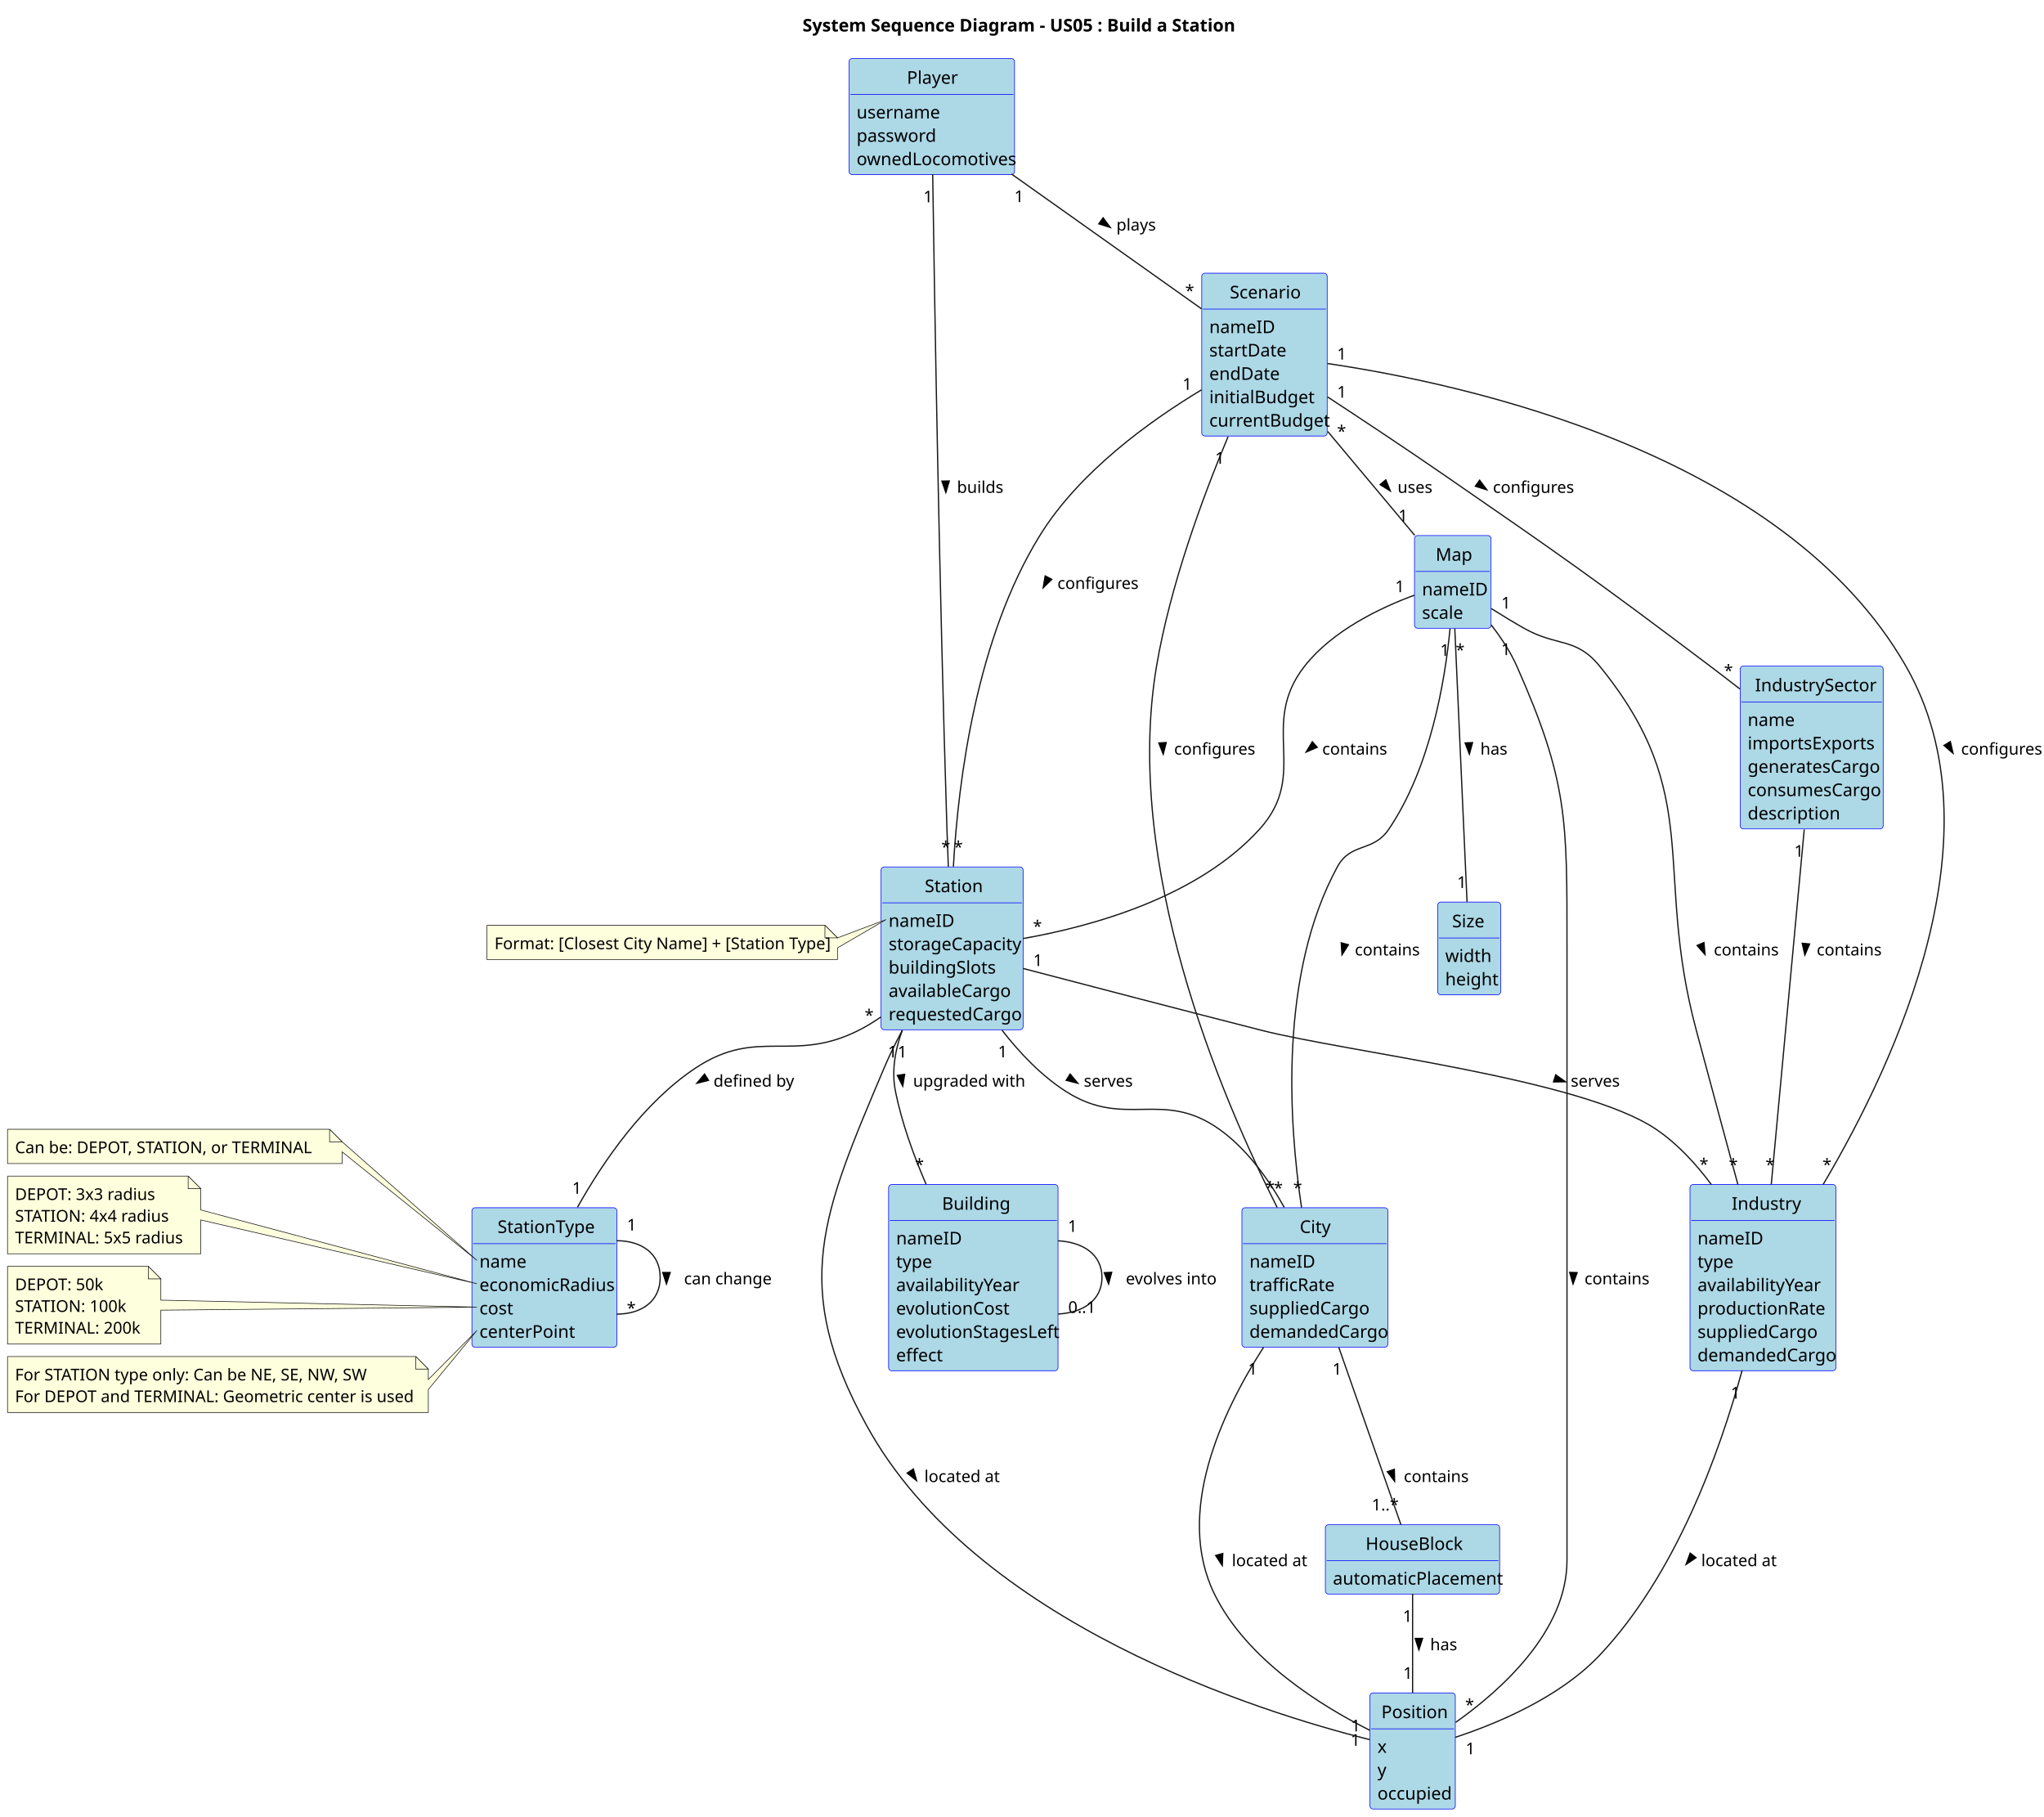
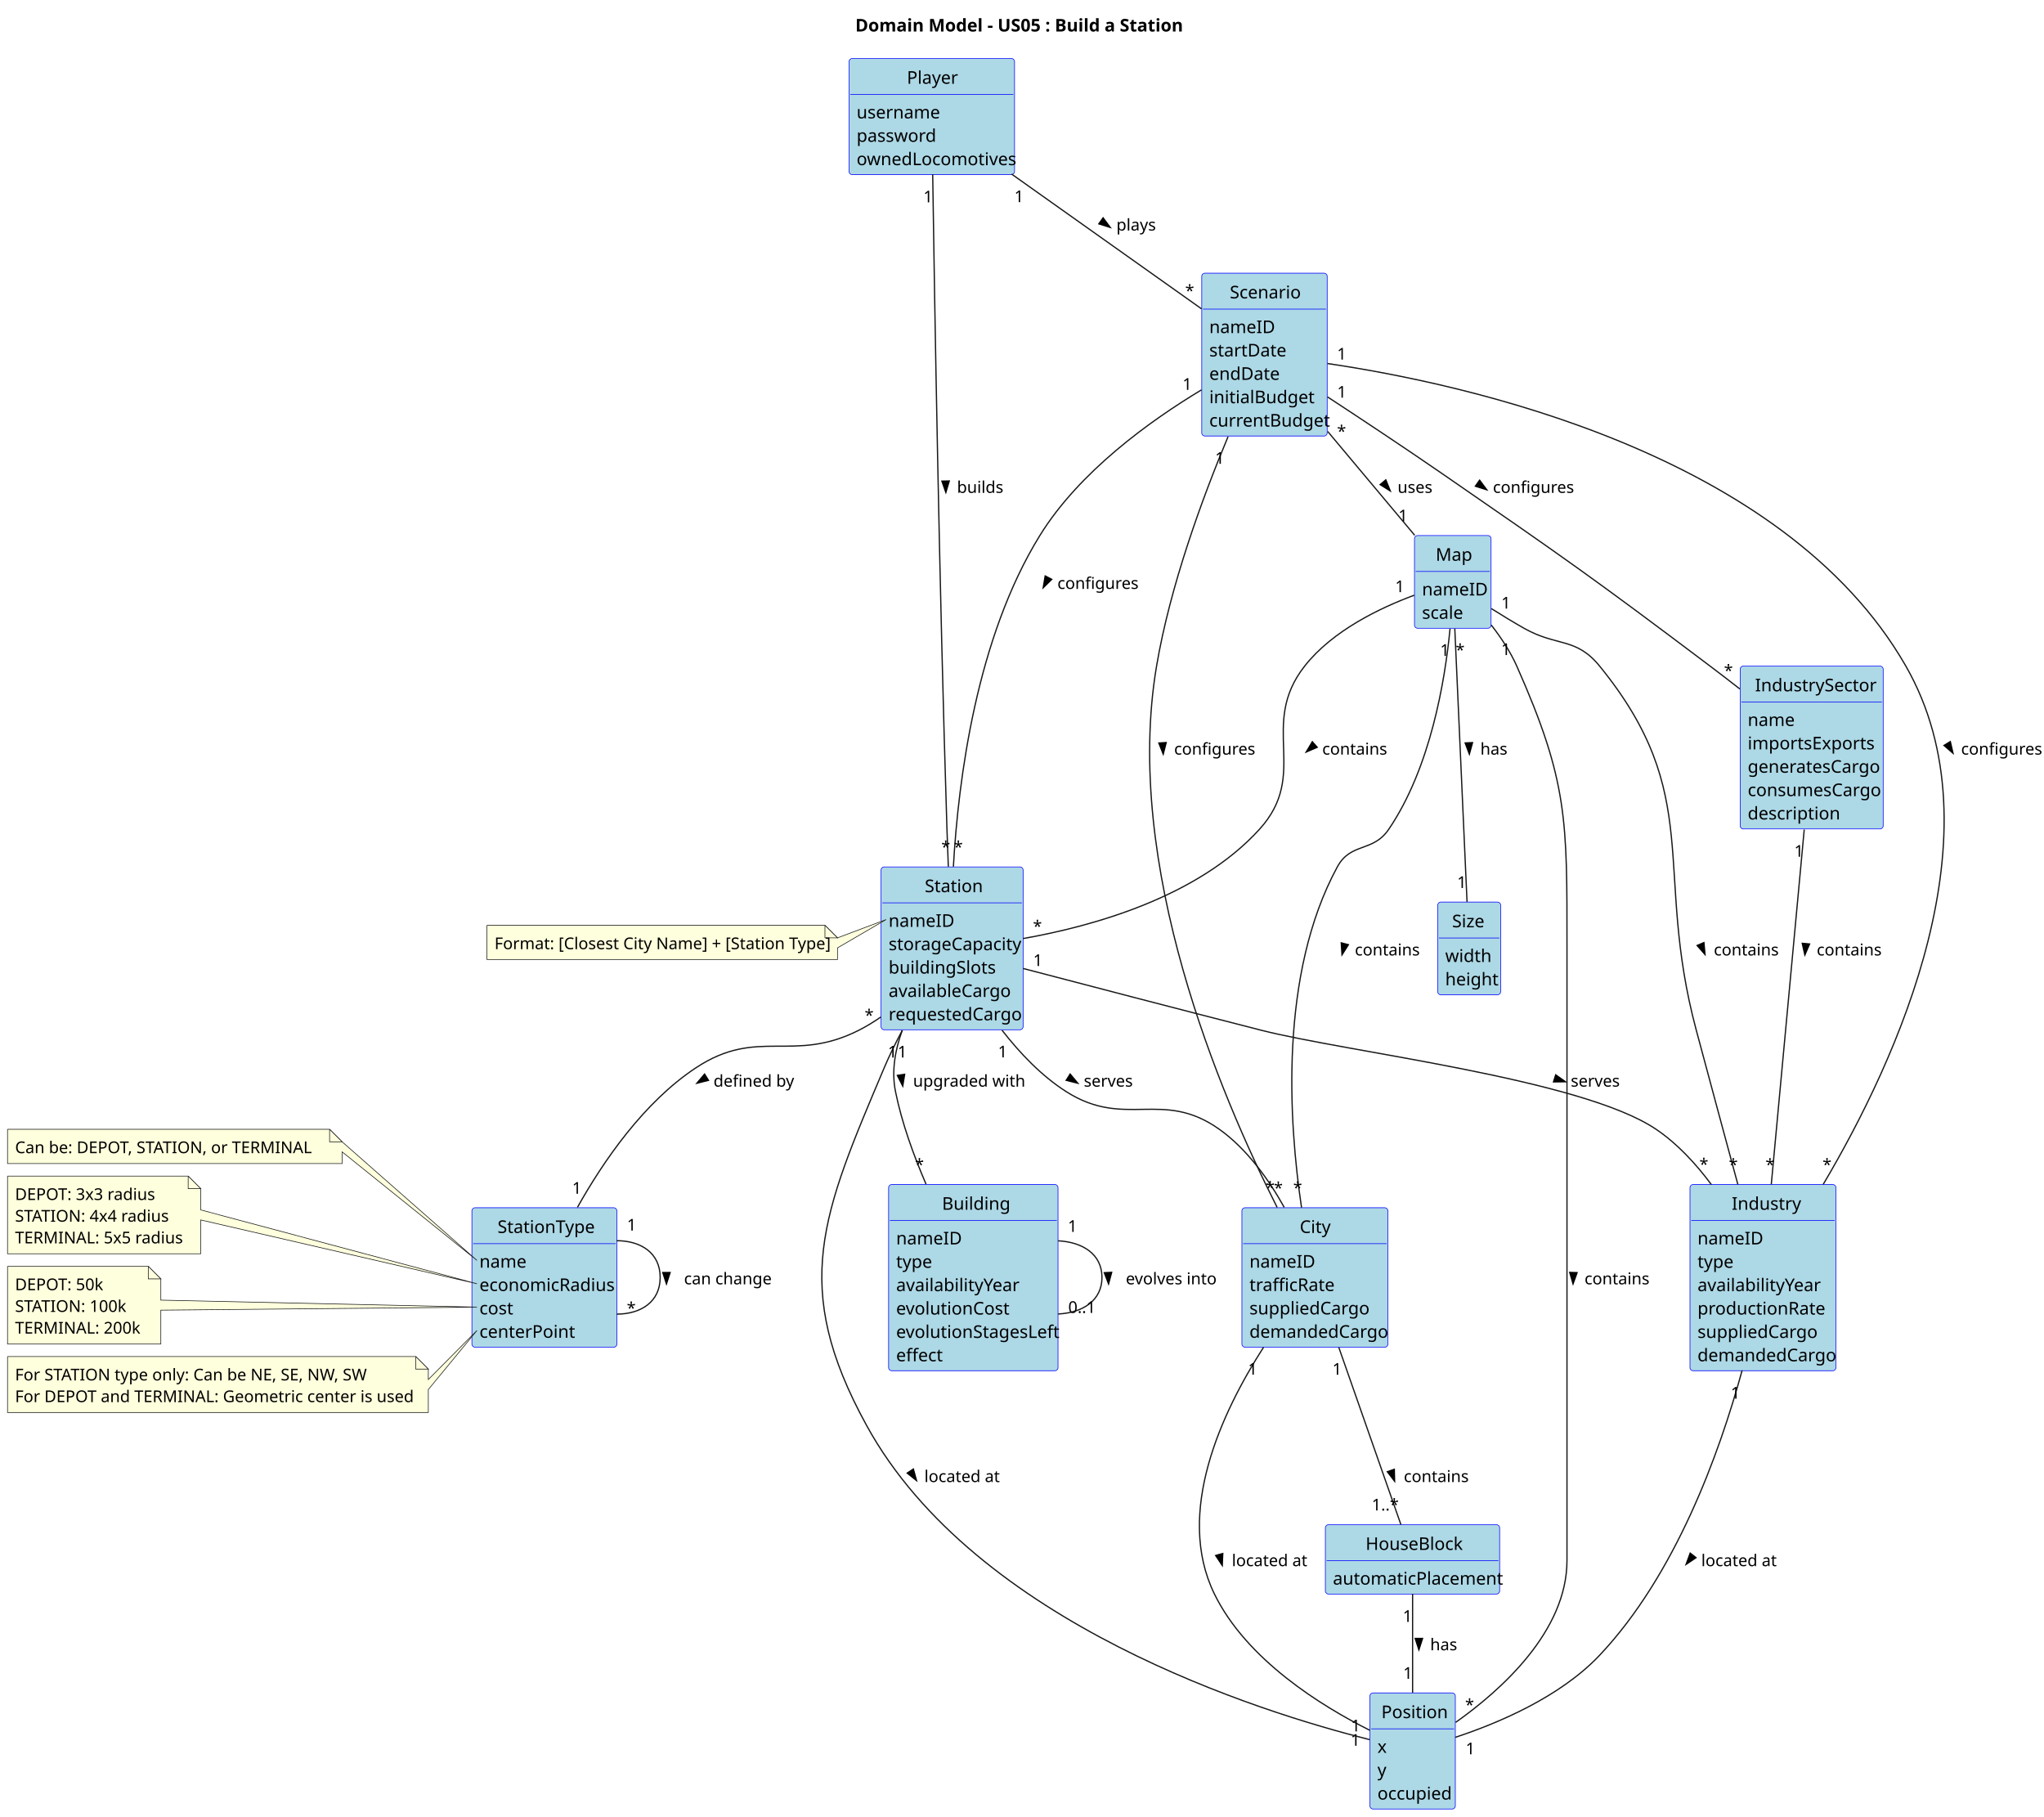
<svg xmlns="http://www.w3.org/2000/svg" contentStyleType="text/css" height="1013.6px" preserveAspectRatio="none" style="width:1140px;height:1013px;background:#FFFFFF;" version="1.1" viewBox="0 0 1140 1013" width="1141px" zoomAndPan="magnify">
  <defs />
  <g>
-     <text fill="#000000" font-family="sans-serif" font-size="9.8" font-weight="bold" lengthAdjust="spacing" textLength="236.353" x="447.591" y="17.575">System Sequence Diagram - US05 : Build a Station</text>
+     <text fill="#000000" font-family="sans-serif" font-size="9.8" font-weight="bold" lengthAdjust="spacing" textLength="177.501" x="477.017" y="17.575">Domain Model - US05 : Build a Station</text>
    <g id="elem_Player">
      <rect codeLine="12" fill="#ADD8E6" height="64.739" id="Player" rx="1.75" ry="1.75" style="stroke:#0000FF;stroke-width:0.35;" width="92.293" x="473.55" y="32.635" />
      <text fill="#000000" font-family="sans-serif" font-size="9.8" lengthAdjust="spacing" textLength="27.778" x="505.808" y="46.71">Player</text>
      <line style="stroke:#0000FF;stroke-width:0.35;" x1="474.25" x2="565.143" y1="52.669" y2="52.669" />
      <text fill="#000000" font-family="sans-serif" font-size="9.8" lengthAdjust="spacing" textLength="43.578" x="477.75" y="66.045">username</text>
      <text fill="#000000" font-family="sans-serif" font-size="9.8" lengthAdjust="spacing" textLength="41.942" x="477.75" y="79.079">password</text>
      <text fill="#000000" font-family="sans-serif" font-size="9.8" lengthAdjust="spacing" textLength="83.893" x="477.75" y="92.114">ownedLocomotives</text>
    </g>
    <g id="elem_Map">
      <rect codeLine="18" fill="#ADD8E6" height="51.704" id="Map" rx="1.75" ry="1.75" style="stroke:#0000FF;stroke-width:0.35;" width="42.714" x="788.9" y="298.635" />
      <text fill="#000000" font-family="sans-serif" font-size="9.8" lengthAdjust="spacing" textLength="19.064" x="800.725" y="312.71">Map</text>
      <line style="stroke:#0000FF;stroke-width:0.35;" x1="789.6" x2="830.914" y1="318.67" y2="318.67" />
      <text fill="#000000" font-family="sans-serif" font-size="9.8" lengthAdjust="spacing" textLength="34.314" x="793.1" y="332.045">nameID</text>
      <text fill="#000000" font-family="sans-serif" font-size="9.8" lengthAdjust="spacing" textLength="22.878" x="793.1" y="345.079">scale</text>
    </g>
    <g id="elem_City">
      <rect codeLine="23" fill="#ADD8E6" height="77.774" id="City" rx="1.75" ry="1.75" style="stroke:#0000FF;stroke-width:0.35;" width="81.407" x="692.65" y="673.485" />
      <text fill="#000000" font-family="sans-serif" font-size="9.8" lengthAdjust="spacing" textLength="16.877" x="724.915" y="687.56">City</text>
      <line style="stroke:#0000FF;stroke-width:0.35;" x1="693.35" x2="773.357" y1="693.519" y2="693.519" />
      <text fill="#000000" font-family="sans-serif" font-size="9.8" lengthAdjust="spacing" textLength="34.314" x="696.85" y="706.895">nameID</text>
      <text fill="#000000" font-family="sans-serif" font-size="9.8" lengthAdjust="spacing" textLength="44.66" x="696.85" y="719.929">trafficRate</text>
      <text fill="#000000" font-family="sans-serif" font-size="9.8" lengthAdjust="spacing" textLength="63.198" x="696.85" y="732.964">suppliedCargo</text>
      <text fill="#000000" font-family="sans-serif" font-size="9.8" lengthAdjust="spacing" textLength="73.007" x="696.85" y="745.999">demandedCargo</text>
    </g>
    <g id="elem_Industry">
      <rect codeLine="30" fill="#ADD8E6" height="103.843" id="Industry" rx="1.75" ry="1.75" style="stroke:#0000FF;stroke-width:0.35;" width="81.407" x="942.55" y="660.535" />
      <text fill="#000000" font-family="sans-serif" font-size="9.8" lengthAdjust="spacing" textLength="34.86" x="965.824" y="674.61">Industry</text>
      <line style="stroke:#0000FF;stroke-width:0.35;" x1="943.25" x2="1023.257" y1="680.569" y2="680.569" />
      <text fill="#000000" font-family="sans-serif" font-size="9.8" lengthAdjust="spacing" textLength="34.314" x="946.75" y="693.945">nameID</text>
      <text fill="#000000" font-family="sans-serif" font-size="9.8" lengthAdjust="spacing" textLength="18.523" x="946.75" y="706.98">type</text>
      <text fill="#000000" font-family="sans-serif" font-size="9.8" lengthAdjust="spacing" textLength="65.911" x="946.75" y="720.014">availabilityYear</text>
      <text fill="#000000" font-family="sans-serif" font-size="9.8" lengthAdjust="spacing" textLength="66.466" x="946.75" y="733.049">productionRate</text>
      <text fill="#000000" font-family="sans-serif" font-size="9.8" lengthAdjust="spacing" textLength="63.198" x="946.75" y="746.084">suppliedCargo</text>
      <text fill="#000000" font-family="sans-serif" font-size="9.8" lengthAdjust="spacing" textLength="73.007" x="946.75" y="759.119">demandedCargo</text>
    </g>
    <g id="elem_IndustrySector">
      <rect codeLine="39" fill="#ADD8E6" height="90.809" id="IndustrySector" rx="1.75" ry="1.75" style="stroke:#0000FF;stroke-width:0.35;" width="79.756" x="970.55" y="371.435" />
      <text fill="#000000" font-family="sans-serif" font-size="9.8" lengthAdjust="spacing" textLength="63.183" x="978.837" y="385.51">IndustrySector</text>
      <line style="stroke:#0000FF;stroke-width:0.35;" x1="971.25" x2="1049.606" y1="391.469" y2="391.469" />
      <text fill="#000000" font-family="sans-serif" font-size="9.8" lengthAdjust="spacing" textLength="24.514" x="974.75" y="404.845">name</text>
      <text fill="#000000" font-family="sans-serif" font-size="9.8" lengthAdjust="spacing" textLength="65.351" x="974.75" y="417.88">importsExports</text>
      <text fill="#000000" font-family="sans-serif" font-size="9.8" lengthAdjust="spacing" textLength="70.28" x="974.75" y="430.914">generatesCargo</text>
      <text fill="#000000" font-family="sans-serif" font-size="9.8" lengthAdjust="spacing" textLength="71.356" x="974.75" y="443.949">consumesCargo</text>
      <text fill="#000000" font-family="sans-serif" font-size="9.8" lengthAdjust="spacing" textLength="47.392" x="974.75" y="456.984">description</text>
    </g>
    <g id="elem_Position">
      <rect codeLine="47" fill="#ADD8E6" height="64.739" id="Position" rx="1.75" ry="1.75" style="stroke:#0000FF;stroke-width:0.35;" width="47.629" x="764.05" y="944.035" />
      <text fill="#000000" font-family="sans-serif" font-size="9.8" lengthAdjust="spacing" textLength="34.865" x="770.432" y="958.11">Position</text>
      <line style="stroke:#0000FF;stroke-width:0.35;" x1="764.75" x2="810.979" y1="964.069" y2="964.069" />
      <text fill="#000000" font-family="sans-serif" font-size="9.8" lengthAdjust="spacing" textLength="4.9" x="768.25" y="977.445">x</text>
      <text fill="#000000" font-family="sans-serif" font-size="9.8" lengthAdjust="spacing" textLength="4.9" x="768.25" y="990.48">y</text>
      <text fill="#000000" font-family="sans-serif" font-size="9.8" lengthAdjust="spacing" textLength="39.229" x="768.25" y="1003.514">occupied</text>
    </g>
    <g id="elem_Size">
      <rect codeLine="53" fill="#ADD8E6" height="51.704" id="Size" rx="1.75" ry="1.75" style="stroke:#0000FF;stroke-width:0.35;" width="35.101" x="801.85" y="503.035" />
      <text fill="#000000" font-family="sans-serif" font-size="9.8" lengthAdjust="spacing" textLength="19.064" x="809.869" y="517.11">Size</text>
      <line style="stroke:#0000FF;stroke-width:0.35;" x1="802.55" x2="836.251" y1="523.069" y2="523.069" />
      <text fill="#000000" font-family="sans-serif" font-size="9.8" lengthAdjust="spacing" textLength="22.878" x="806.05" y="536.445">width</text>
      <text fill="#000000" font-family="sans-serif" font-size="9.8" lengthAdjust="spacing" textLength="26.701" x="806.05" y="549.48">height</text>
    </g>
    <g id="elem_Station">
      <rect codeLine="58" fill="#ADD8E6" height="90.809" id="Station" rx="1.75" ry="1.75" style="stroke:#0000FF;stroke-width:0.35;" width="79.216" x="491.4" y="483.435" />
      <text fill="#000000" font-family="sans-serif" font-size="9.8" lengthAdjust="spacing" textLength="30.51" x="515.753" y="497.51">Station</text>
      <line style="stroke:#0000FF;stroke-width:0.35;" x1="492.1" x2="569.915" y1="503.469" y2="503.469" />
      <text fill="#000000" font-family="sans-serif" font-size="9.8" lengthAdjust="spacing" textLength="34.314" x="495.6" y="516.845">nameID</text>
      <text fill="#000000" font-family="sans-serif" font-size="9.8" lengthAdjust="spacing" textLength="70.816" x="495.6" y="529.88">storageCapacity</text>
      <text fill="#000000" font-family="sans-serif" font-size="9.8" lengthAdjust="spacing" textLength="55.57" x="495.6" y="542.914">buildingSlots</text>
      <text fill="#000000" font-family="sans-serif" font-size="9.8" lengthAdjust="spacing" textLength="65.375" x="495.6" y="555.949">availableCargo</text>
      <text fill="#000000" font-family="sans-serif" font-size="9.8" lengthAdjust="spacing" textLength="70.28" x="495.6" y="568.984">requestedCargo</text>
    </g>
    <g id="elem_StationType">
      <rect codeLine="66" fill="#ADD8E6" height="77.774" id="StationType" rx="1.75" ry="1.75" style="stroke:#0000FF;stroke-width:0.35;" width="80.847" x="263.2" y="673.485" />
      <text fill="#000000" font-family="sans-serif" font-size="9.8" lengthAdjust="spacing" textLength="52.297" x="277.475" y="687.56">StationType</text>
      <line style="stroke:#0000FF;stroke-width:0.35;" x1="263.9" x2="343.347" y1="693.519" y2="693.519" />
      <text fill="#000000" font-family="sans-serif" font-size="9.8" lengthAdjust="spacing" textLength="24.514" x="267.4" y="706.895">name</text>
      <text fill="#000000" font-family="sans-serif" font-size="9.8" lengthAdjust="spacing" textLength="72.447" x="267.4" y="719.929">economicRadius</text>
      <text fill="#000000" font-family="sans-serif" font-size="9.8" lengthAdjust="spacing" textLength="17.973" x="267.4" y="732.964">cost</text>
      <text fill="#000000" font-family="sans-serif" font-size="9.8" lengthAdjust="spacing" textLength="49.574" x="267.4" y="745.999">centerPoint</text>
    </g>
    <g id="elem_Building">
      <rect codeLine="72" fill="#ADD8E6" height="103.843" id="Building" rx="1.75" ry="1.75" style="stroke:#0000FF;stroke-width:0.35;" width="94.485" x="495.6" y="660.535" />
      <text fill="#000000" font-family="sans-serif" font-size="9.8" lengthAdjust="spacing" textLength="34.869" x="525.408" y="674.61">Building</text>
      <line style="stroke:#0000FF;stroke-width:0.35;" x1="496.3" x2="589.385" y1="680.569" y2="680.569" />
      <text fill="#000000" font-family="sans-serif" font-size="9.8" lengthAdjust="spacing" textLength="34.314" x="499.8" y="693.945">nameID</text>
      <text fill="#000000" font-family="sans-serif" font-size="9.8" lengthAdjust="spacing" textLength="18.523" x="499.8" y="706.98">type</text>
      <text fill="#000000" font-family="sans-serif" font-size="9.8" lengthAdjust="spacing" textLength="65.911" x="499.8" y="720.014">availabilityYear</text>
      <text fill="#000000" font-family="sans-serif" font-size="9.8" lengthAdjust="spacing" textLength="59.379" x="499.8" y="733.049">evolutionCost</text>
      <text fill="#000000" font-family="sans-serif" font-size="9.8" lengthAdjust="spacing" textLength="86.085" x="499.8" y="746.084">evolutionStagesLeft</text>
      <text fill="#000000" font-family="sans-serif" font-size="9.8" lengthAdjust="spacing" textLength="23.969" x="499.8" y="759.119">effect</text>
    </g>
    <g id="elem_HouseBlock">
      <rect codeLine="81" fill="#ADD8E6" height="38.669" id="HouseBlock" rx="1.75" ry="1.75" style="stroke:#0000FF;stroke-width:0.35;" width="97.189" x="739.2" y="850.235" />
      <text fill="#000000" font-family="sans-serif" font-size="9.8" lengthAdjust="spacing" textLength="52.292" x="761.648" y="864.31">HouseBlock</text>
      <line style="stroke:#0000FF;stroke-width:0.35;" x1="739.9" x2="835.689" y1="870.269" y2="870.269" />
      <text fill="#000000" font-family="sans-serif" font-size="9.8" lengthAdjust="spacing" textLength="88.789" x="743.4" y="883.645">automaticPlacement</text>
    </g>
    <g id="elem_Scenario">
      <rect codeLine="85" fill="#ADD8E6" height="90.809" id="Scenario" rx="1.75" ry="1.75" style="stroke:#0000FF;stroke-width:0.35;" width="69.961" x="670.25" y="152.335" />
      <text fill="#000000" font-family="sans-serif" font-size="9.8" lengthAdjust="spacing" textLength="38.678" x="685.891" y="166.41">Scenario</text>
      <line style="stroke:#0000FF;stroke-width:0.35;" x1="670.95" x2="739.511" y1="172.369" y2="172.369" />
      <text fill="#000000" font-family="sans-serif" font-size="9.8" lengthAdjust="spacing" textLength="34.314" x="674.45" y="185.745">nameID</text>
      <text fill="#000000" font-family="sans-serif" font-size="9.8" lengthAdjust="spacing" textLength="39.76" x="674.45" y="198.78">startDate</text>
      <text fill="#000000" font-family="sans-serif" font-size="9.8" lengthAdjust="spacing" textLength="37.051" x="674.45" y="211.814">endDate</text>
      <text fill="#000000" font-family="sans-serif" font-size="9.8" lengthAdjust="spacing" textLength="53.393" x="674.45" y="224.849">initialBudget</text>
      <text fill="#000000" font-family="sans-serif" font-size="9.8" lengthAdjust="spacing" textLength="61.561" x="674.45" y="237.884">currentBudget</text>
    </g>
    <path d="M271.6,515.985 L271.6,535.088 A0,0 0 0 0 271.6,535.088 L467.096,535.088 A0,0 0 0 0 467.096,535.088 L467.096,528.585 L494.2,512.787 L467.096,522.985 L467.096,522.985 L460.096,515.985 L271.6,515.985 A0,0 0 0 0 271.6,515.985 " fill="#FEFFDD" style="stroke:#181818;stroke-width:0.35;" />
    <path d="M460.096,515.985 L460.096,522.985 L467.096,522.985 L460.096,515.985 " fill="#FEFFDD" style="stroke:#181818;stroke-width:0.35;" />
    <text fill="#000000" font-family="sans-serif" font-size="9.1" lengthAdjust="spacing" textLength="180.796" x="275.8" y="529.305">Format: [Closest City Name] + [Station Type]</text>
    <path d="M4.2,629.735 L4.2,648.838 A0,0 0 0 0 4.2,648.838 L190.827,648.838 A0,0 0 0 0 190.827,648.838 L190.827,642.335 L266,702.837 L190.827,636.735 L190.827,636.735 L183.827,629.735 L4.2,629.735 A0,0 0 0 0 4.2,629.735 " fill="#FEFFDD" style="stroke:#181818;stroke-width:0.35;" />
    <path d="M183.827,629.735 L183.827,636.735 L190.827,636.735 L183.827,629.735 " fill="#FEFFDD" style="stroke:#181818;stroke-width:0.35;" />
    <text fill="#000000" font-family="sans-serif" font-size="9.1" lengthAdjust="spacing" textLength="171.927" x="8.4" y="643.055">Can be: DEPOT, STATION, or TERMINAL</text>
    <path d="M4.2,655.838 L4.2,699.15 A0,0 0 0 0 4.2,699.15 L111.953,699.15 A0,0 0 0 0 111.953,699.15 L111.953,680.294 L266,715.872 L111.953,674.694 L111.953,662.838 L104.953,655.838 L4.2,655.838 A0,0 0 0 0 4.2,655.838 " fill="#FEFFDD" style="stroke:#181818;stroke-width:0.35;" />
    <path d="M104.953,655.838 L104.953,662.838 L111.953,662.838 L104.953,655.838 " fill="#FEFFDD" style="stroke:#181818;stroke-width:0.35;" />
    <text fill="#000000" font-family="sans-serif" font-size="9.1" lengthAdjust="spacing" textLength="78.39" x="8.4" y="669.158">DEPOT: 3x3 radius</text>
    <text fill="#000000" font-family="sans-serif" font-size="9.1" lengthAdjust="spacing" textLength="86.477" x="8.4" y="681.262">STATION: 4x4 radius</text>
    <text fill="#000000" font-family="sans-serif" font-size="9.1" lengthAdjust="spacing" textLength="93.053" x="8.4" y="693.366">TERMINAL: 5x5 radius</text>
    <path d="M4.2,706.15 L4.2,749.461 A0,0 0 0 0 4.2,749.461 L89.701,749.461 A0,0 0 0 0 89.701,749.461 L89.701,730.605 L266,728.906 L89.701,725.005 L89.701,713.15 L82.701,706.15 L4.2,706.15 A0,0 0 0 0 4.2,706.15 " fill="#FEFFDD" style="stroke:#181818;stroke-width:0.35;" />
    <path d="M82.701,706.15 L82.701,713.15 L89.701,713.15 L82.701,706.15 " fill="#FEFFDD" style="stroke:#181818;stroke-width:0.35;" />
    <text fill="#000000" font-family="sans-serif" font-size="9.1" lengthAdjust="spacing" textLength="51.076" x="8.4" y="719.469">DEPOT: 50k</text>
    <text fill="#000000" font-family="sans-serif" font-size="9.1" lengthAdjust="spacing" textLength="64.224" x="8.4" y="731.573">STATION: 100k</text>
    <text fill="#000000" font-family="sans-serif" font-size="9.1" lengthAdjust="spacing" textLength="70.8" x="8.4" y="743.677">TERMINAL: 200k</text>
    <path d="M4.2,756.461 L4.2,787.668 A0,0 0 0 0 4.2,787.668 L238.886,787.668 A0,0 0 0 0 238.886,787.668 L238.886,774.865 L266,741.941 L238.886,769.264 L238.886,763.461 L231.886,756.461 L4.2,756.461 A0,0 0 0 0 4.2,756.461 " fill="#FEFFDD" style="stroke:#181818;stroke-width:0.35;" />
    <path d="M231.886,756.461 L231.886,763.461 L238.886,763.461 L231.886,756.461 " fill="#FEFFDD" style="stroke:#181818;stroke-width:0.35;" />
    <text fill="#000000" font-family="sans-serif" font-size="9.1" lengthAdjust="spacing" textLength="201.262" x="8.4" y="769.781">For STATION type only: Can be NE, SE, NW, SW</text>
    <text fill="#000000" font-family="sans-serif" font-size="9.1" lengthAdjust="spacing" textLength="219.986" x="8.4" y="781.884">For DEPOT and TERMINAL: Geometric center is used</text>
    <g id="link_Player_Station">
      <path codeLine="120" d="M520.191,97.182 C521.178,164.438 523.824,326.558 528.15,462.435 C528.367,469.176 528.626,476.309 528.906,483.288 " fill="none" id="Player-Station" style="stroke:#181818;stroke-width:0.7;" />
      <polygon fill="#000000" points="527.529,274.586,529.443,268.209,525.329,268.302,527.529,274.586" style="stroke:#000000;stroke-width:0.7;" />
      <text fill="#000000" font-family="sans-serif" font-size="9.1" lengthAdjust="spacing" textLength="23.776" x="533.75" y="274.855">builds</text>
      <text fill="#000000" font-family="sans-serif" font-size="9.1" lengthAdjust="spacing" textLength="5.061" x="515.004" y="112.856">1</text>
      <text fill="#000000" font-family="sans-serif" font-size="9.1" lengthAdjust="spacing" textLength="3.541" x="524.987" y="475.586">*</text>
    </g>
    <g id="link_City_Position">
      <path codeLine="121" d="M704.739,751.262 C681.31,787.69 655.263,843.536 677.25,888.735 C695.184,925.611 737.212,951.469 763.987,964.888 " fill="none" id="City-Position" style="stroke:#181818;stroke-width:0.7;" />
      <polygon fill="#000000" points="681.685,872.959,681.976,866.308,678.011,867.408,681.685,872.959" style="stroke:#000000;stroke-width:0.7;" />
      <text fill="#000000" font-family="sans-serif" font-size="9.1" lengthAdjust="spacing" textLength="39.462" x="687.05" y="873.355">located at</text>
      <text fill="#000000" font-family="sans-serif" font-size="9.1" lengthAdjust="spacing" textLength="5.061" x="696.063" y="766.559">1</text>
      <text fill="#000000" font-family="sans-serif" font-size="9.1" lengthAdjust="spacing" textLength="5.061" x="753.346" y="973.512">1</text>
    </g>
    <g id="link_Industry_Position">
      <path codeLine="122" d="M971.635,764.17 C958.951,810.496 934.5,878.179 892.15,923.035 C869.953,946.548 834.925,961.143 811.678,968.801 " fill="none" id="Industry-Position" style="stroke:#181818;stroke-width:0.7;" />
      <polygon fill="#000000" points="940.394,872.344,945.915,868.623,942.673,866.089,940.394,872.344" style="stroke:#000000;stroke-width:0.7;" />
      <text fill="#000000" font-family="sans-serif" font-size="9.1" lengthAdjust="spacing" textLength="39.462" x="948.85" y="873.355">located at</text>
      <text fill="#000000" font-family="sans-serif" font-size="9.1" lengthAdjust="spacing" textLength="5.061" x="965.293" y="779.947">1</text>
      <text fill="#000000" font-family="sans-serif" font-size="9.1" lengthAdjust="spacing" textLength="5.061" x="817.441" y="978.281">1</text>
    </g>
    <g id="link_Map_City">
      <path codeLine="123" d="M808.731,350.603 C805.903,379.835 797.79,428.233 774.55,462.435 C765.667,475.511 753.389,469.54 745.85,483.435 C713.3,543.418 718.802,625.815 725.914,673.429 " fill="none" id="Map-City" style="stroke:#181818;stroke-width:0.7;" />
      <polygon fill="#000000" points="748.48,532.427,752.046,526.805,748.061,525.783,748.48,532.427" style="stroke:#000000;stroke-width:0.7;" />
      <text fill="#000000" font-family="sans-serif" font-size="9.1" lengthAdjust="spacing" textLength="33.894" x="755.65" y="532.805">contains</text>
      <text fill="#000000" font-family="sans-serif" font-size="9.1" lengthAdjust="spacing" textLength="5.061" x="803.186" y="365.75">1</text>
      <text fill="#000000" font-family="sans-serif" font-size="9.1" lengthAdjust="spacing" textLength="3.541" x="721.239" y="665.61">*</text>
    </g>
    <g id="link_Map_Industry">
      <path codeLine="124" d="M831.754,339.368 C837.648,343.085 844.081,347.012 850.15,350.435 C868.329,360.69 878.976,355.251 892.15,371.435 C951.09,443.822 921.886,484.268 946.05,574.435 C953.68,602.918 962.276,634.705 969.262,660.507 " fill="none" id="Map-Industry" style="stroke:#181818;stroke-width:0.7;" />
      <polygon fill="#000000" points="950.928,532.254,950.327,525.624,946.544,527.243,950.928,532.254" style="stroke:#000000;stroke-width:0.7;" />
      <text fill="#000000" font-family="sans-serif" font-size="9.1" lengthAdjust="spacing" textLength="33.894" x="955.85" y="532.805">contains</text>
      <text fill="#000000" font-family="sans-serif" font-size="9.1" lengthAdjust="spacing" textLength="5.061" x="837.31" y="339.376">1</text>
      <text fill="#000000" font-family="sans-serif" font-size="9.1" lengthAdjust="spacing" textLength="3.541" x="964.215" y="652.737">*</text>
    </g>
    <g id="link_Map_Position">
      <path codeLine="125" d="M831.712,348.517 C837.109,355.454 842.373,363.371 845.95,371.435 C874.643,436.15 873.95,457.444 873.95,528.235 C873.95,528.235 873.95,528.235 873.95,870.185 C873.95,909.63 837.312,942.446 811.832,960.492 " fill="none" id="Map-Position" style="stroke:#181818;stroke-width:0.7;" />
      <polygon fill="#000000" points="877.336,715.935,879.598,709.673,875.486,709.54,877.336,715.935" style="stroke:#000000;stroke-width:0.7;" />
      <text fill="#000000" font-family="sans-serif" font-size="9.1" lengthAdjust="spacing" textLength="33.894" x="883.75" y="716.205">contains</text>
      <text fill="#000000" font-family="sans-serif" font-size="9.1" lengthAdjust="spacing" textLength="5.061" x="837.259" y="365.293">1</text>
      <text fill="#000000" font-family="sans-serif" font-size="9.1" lengthAdjust="spacing" textLength="3.541" x="817.14" y="953.923">*</text>
    </g>
    <g id="link_Map_Station">
      <path codeLine="126" d="M788.802,331.913 C769.993,338.857 743.274,351.534 727.65,371.435 C701.736,404.447 730.667,431.369 702.45,462.435 C668.094,500.27 609.546,516.517 570.556,523.384 " fill="none" id="Map-Station" style="stroke:#181818;stroke-width:0.7;" />
      <polygon fill="#000000" points="728.519,419.345,734.635,416.716,731.922,413.623,728.519,419.345" style="stroke:#000000;stroke-width:0.7;" />
      <text fill="#000000" font-family="sans-serif" font-size="9.1" lengthAdjust="spacing" textLength="33.894" x="737.45" y="420.805">contains</text>
      <text fill="#000000" font-family="sans-serif" font-size="9.1" lengthAdjust="spacing" textLength="5.061" x="778.095" y="330.217">1</text>
      <text fill="#000000" font-family="sans-serif" font-size="9.1" lengthAdjust="spacing" textLength="3.541" x="576.108" y="519.785">*</text>
    </g>
    <g id="link_Map_Size">
      <path codeLine="127" d="M811.384,350.533 C813.134,389.544 816.466,463.933 818.216,502.937 " fill="none" id="Map-Size" style="stroke:#181818;stroke-width:0.7;" />
      <polygon fill="#000000" points="819.507,420.533,821.278,414.116,817.168,414.3,819.507,420.533" style="stroke:#000000;stroke-width:0.7;" />
      <text fill="#000000" font-family="sans-serif" font-size="9.1" lengthAdjust="spacing" textLength="14.672" x="825.65" y="420.805">has</text>
      <text fill="#000000" font-family="sans-serif" font-size="9.1" lengthAdjust="spacing" textLength="3.541" x="811.864" y="365.669">*</text>
      <text fill="#000000" font-family="sans-serif" font-size="9.1" lengthAdjust="spacing" textLength="5.061" x="812.683" y="495.192">1</text>
    </g>
    <g id="link_Station_City">
      <path codeLine="128" d="M558.873,574.498 C568.757,587.217 580.895,599.978 594.65,608.735 C627.62,629.728 648.193,607.09 680.05,629.735 C695.457,640.69 707.539,657.637 716.261,673.282 " fill="none" id="Station-City" style="stroke:#181818;stroke-width:0.7;" />
      <polygon fill="#000000" points="601.115,604.047,596.845,598.939,594.658,602.424,601.115,604.047" style="stroke:#000000;stroke-width:0.7;" />
      <text fill="#000000" font-family="sans-serif" font-size="9.1" lengthAdjust="spacing" textLength="26.802" x="604.45" y="605.955">serves</text>
      <text fill="#000000" font-family="sans-serif" font-size="9.1" lengthAdjust="spacing" textLength="5.061" x="556.602" y="589.65">1</text>
      <text fill="#000000" font-family="sans-serif" font-size="9.1" lengthAdjust="spacing" textLength="3.541" x="710.467" y="665.725">*</text>
    </g>
    <g id="link_Station_Industry">
      <path codeLine="129" d="M570.591,540.051 C605.479,549.2 657.657,562.815 703.15,574.435 C752.094,586.937 881.79,601.455 923.65,629.735 C935.522,637.75 945.861,648.964 954.443,660.528 " fill="none" id="Station-Industry" style="stroke:#181818;stroke-width:0.7;" />
      <polygon fill="#000000" points="873.089,603.235,867.664,599.376,866.432,603.302,873.089,603.235" style="stroke:#000000;stroke-width:0.7;" />
      <text fill="#000000" font-family="sans-serif" font-size="9.1" lengthAdjust="spacing" textLength="26.802" x="876.05" y="605.955">serves</text>
      <text fill="#000000" font-family="sans-serif" font-size="9.1" lengthAdjust="spacing" textLength="5.061" x="576.25" y="538.691">1</text>
      <text fill="#000000" font-family="sans-serif" font-size="9.1" lengthAdjust="spacing" textLength="3.541" x="947.794" y="652.489">*</text>
    </g>
    <g id="link_Station_Position">
      <path codeLine="130" d="M503.237,574.561 C499.569,581.421 496.076,588.519 493.15,595.435 C458.591,677.202 440.608,717.13 483.35,794.935 C544.096,905.5 703.171,954.864 763.854,970.089 " fill="none" id="Station-Position" style="stroke:#181818;stroke-width:0.7;" />
      <polygon fill="#000000" points="511.176,825.609,509.41,819.19,505.974,821.454,511.176,825.609" style="stroke:#000000;stroke-width:0.7;" />
      <text fill="#000000" font-family="sans-serif" font-size="9.1" lengthAdjust="spacing" textLength="39.462" x="515.55" y="826.455">located at</text>
      <text fill="#000000" font-family="sans-serif" font-size="9.1" lengthAdjust="spacing" textLength="5.061" x="500.634" y="589.72">1</text>
      <text fill="#000000" font-family="sans-serif" font-size="9.1" lengthAdjust="spacing" textLength="5.061" x="753.513" y="965.5">1</text>
    </g>
    <g id="link_City_HouseBlock">
      <path codeLine="132" d="M746.676,751.332 C757.694,782.769 772.821,825.924 781.34,850.214 " fill="none" id="City-HouseBlock" style="stroke:#181818;stroke-width:0.7;" />
      <polygon fill="#000000" points="777.808,825.99,777.655,819.334,773.772,820.695,777.808,825.99" style="stroke:#000000;stroke-width:0.7;" />
      <text fill="#000000" font-family="sans-serif" font-size="9.1" lengthAdjust="spacing" textLength="33.894" x="782.95" y="826.455">contains</text>
      <text fill="#000000" font-family="sans-serif" font-size="9.1" lengthAdjust="spacing" textLength="5.061" x="743.111" y="766.637">1</text>
      <text fill="#000000" font-family="sans-serif" font-size="9.1" lengthAdjust="spacing" textLength="13.659" x="765.051" y="842.305">1..*</text>
    </g>
    <g id="link_HouseBlock_Position">
      <path codeLine="133" d="M787.85,888.777 C787.85,904.016 787.85,925.926 787.85,943.916 " fill="none" id="HouseBlock-Position" style="stroke:#181818;stroke-width:0.7;" />
      <polygon fill="#000000" points="791.35,919.987,793.407,913.655,789.293,913.655,791.35,919.987" style="stroke:#000000;stroke-width:0.7;" />
      <text fill="#000000" font-family="sans-serif" font-size="9.1" lengthAdjust="spacing" textLength="14.672" x="797.65" y="920.255">has</text>
      <text fill="#000000" font-family="sans-serif" font-size="9.1" lengthAdjust="spacing" textLength="5.061" x="782.415" y="904.438">1</text>
      <text fill="#000000" font-family="sans-serif" font-size="9.1" lengthAdjust="spacing" textLength="5.061" x="782.6" y="936.205">1</text>
    </g>
    <g id="link_IndustrySector_Industry">
      <path codeLine="135" d="M1006.271,462.61 C1001.322,515.929 993.09,604.598 987.896,660.486 " fill="none" id="IndustrySector-Industry" style="stroke:#181818;stroke-width:0.7;" />
      <polygon fill="#000000" points="1006.626,532.522,1009.26,526.407,1005.163,526.027,1006.626,532.522" style="stroke:#000000;stroke-width:0.7;" />
      <text fill="#000000" font-family="sans-serif" font-size="9.1" lengthAdjust="spacing" textLength="33.894" x="1013.25" y="532.805">contains</text>
      <text fill="#000000" font-family="sans-serif" font-size="9.1" lengthAdjust="spacing" textLength="5.061" x="1000.698" y="477.774">1</text>
      <text fill="#000000" font-family="sans-serif" font-size="9.1" lengthAdjust="spacing" textLength="3.541" x="984.683" y="652.714">*</text>
    </g>
    <g id="link_Station_StationType">
      <path codeLine="136" d="M491.302,567.106 C487.361,569.836 483.287,572.335 479.15,574.435 C442.141,593.23 422.779,572.552 388.15,595.435 C359.093,614.629 336.553,647.41 322.056,673.268 " fill="none" id="Station-StationType" style="stroke:#181818;stroke-width:0.7;" />
      <polygon fill="#000000" points="388.685,604.046,395.142,602.425,392.955,598.939,388.685,604.046" style="stroke:#000000;stroke-width:0.7;" />
      <text fill="#000000" font-family="sans-serif" font-size="9.1" lengthAdjust="spacing" textLength="41.994" x="397.95" y="605.955">defined by</text>
      <text fill="#000000" font-family="sans-serif" font-size="9.1" lengthAdjust="spacing" textLength="3.541" x="482.234" y="569.382">*</text>
      <text fill="#000000" font-family="sans-serif" font-size="9.1" lengthAdjust="spacing" textLength="5.061" x="319.114" y="665.709">1</text>
    </g>
    <g id="link_StationType_StationType">
      <path codeLine="138" d="M343.917,691.86 C357.406,691.86 368.2,698.685 368.2,712.335 C368.2,725.985 357.406,732.81 343.917,732.81 " fill="none" id="StationType-StationType" style="stroke:#181818;stroke-width:0.7;" />
      <polygon fill="#000000" points="371.7,715.937,373.757,709.605,369.643,709.605,371.7,715.937" style="stroke:#000000;stroke-width:0.7;" />
      <text fill="#000000" font-family="sans-serif" font-size="9.1" lengthAdjust="spacing" textLength="47.055" x="381.5" y="716.205">can change</text>
      <text fill="#000000" font-family="sans-serif" font-size="9.1" lengthAdjust="spacing" textLength="5.061" x="349.671" y="686.237">1</text>
      <text fill="#000000" font-family="sans-serif" font-size="9.1" lengthAdjust="spacing" textLength="3.541" x="349.569" y="732.69">*</text>
    </g>
    <g id="link_Station_Building">
      <path codeLine="139" d="M503.202,574.582 C499.219,585.523 497.147,597.36 499.45,608.735 C502.964,626.123 509.516,644.225 516.474,660.311 " fill="none" id="Station-Building" style="stroke:#181818;stroke-width:0.7;" />
      <polygon fill="#000000" points="503.486,605.645,504.55,599.074,500.484,599.703,503.486,605.645" style="stroke:#000000;stroke-width:0.7;" />
      <text fill="#000000" font-family="sans-serif" font-size="9.1" lengthAdjust="spacing" textLength="57.168" x="509.25" y="605.955">upgraded with</text>
      <text fill="#000000" font-family="sans-serif" font-size="9.1" lengthAdjust="spacing" textLength="5.061" x="495.19" y="589.743">1</text>
      <text fill="#000000" font-family="sans-serif" font-size="9.1" lengthAdjust="spacing" textLength="3.541" x="510.296" y="652.703">*</text>
    </g>
    <g id="link_Building_Building">
      <path codeLine="140" d="M590.121,691.923 C603.911,692.63 614.6,699.434 614.6,712.335 C614.6,725.236 603.911,732.04 590.121,732.747 " fill="none" id="Building-Building" style="stroke:#181818;stroke-width:0.7;" />
      <polygon fill="#000000" points="618.279,715.932,620.01,709.503,615.9,709.714,618.279,715.932" style="stroke:#000000;stroke-width:0.7;" />
      <text fill="#000000" font-family="sans-serif" font-size="9.1" lengthAdjust="spacing" textLength="48.055" x="627.9" y="716.205">evolves into</text>
      <text fill="#000000" font-family="sans-serif" font-size="9.1" lengthAdjust="spacing" textLength="5.061" x="595.569" y="686.957">1</text>
      <text fill="#000000" font-family="sans-serif" font-size="9.1" lengthAdjust="spacing" textLength="15.178" x="595.779" y="732.156">0..1</text>
    </g>
    <g id="link_Scenario_Map">
      <path codeLine="141" d="M740.509,240.605 C756.588,259.799 775.11,281.898 789.019,298.495 " fill="none" id="Scenario-Map" style="stroke:#181818;stroke-width:0.7;" />
      <polygon fill="#000000" points="775.398,273.769,772.908,267.595,769.755,270.238,775.398,273.769" style="stroke:#000000;stroke-width:0.7;" />
      <text fill="#000000" font-family="sans-serif" font-size="9.1" lengthAdjust="spacing" textLength="19.222" x="779.45" y="274.855">uses</text>
      <text fill="#000000" font-family="sans-serif" font-size="9.1" lengthAdjust="spacing" textLength="3.541" x="745.719" y="243.73">*</text>
      <text fill="#000000" font-family="sans-serif" font-size="9.1" lengthAdjust="spacing" textLength="5.061" x="779.914" y="290.743">1</text>
    </g>
    <g id="link_Player_Scenario">
      <path codeLine="142" d="M564.179,97.056 C596.659,120.1 640.101,150.914 670.159,172.236 " fill="none" id="Player-Scenario" style="stroke:#181818;stroke-width:0.7;" />
      <polygon fill="#000000" points="619.205,126.812,615.231,121.47,612.85,124.826,619.205,126.812" style="stroke:#000000;stroke-width:0.7;" />
      <text fill="#000000" font-family="sans-serif" font-size="9.1" lengthAdjust="spacing" textLength="21.244" x="622.65" y="128.555">plays</text>
      <text fill="#000000" font-family="sans-serif" font-size="9.1" lengthAdjust="spacing" textLength="5.061" x="565.727" y="112.71">1</text>
      <text fill="#000000" font-family="sans-serif" font-size="9.1" lengthAdjust="spacing" textLength="3.541" x="661.024" y="165.355">*</text>
    </g>
    <g id="link_Scenario_Industry">
      <path codeLine="143" d="M740.404,202.721 C816.417,213.921 994.714,252.337 1062.95,371.435 C1116.178,464.339 1058.078,590.85 1016.855,660.465 " fill="none" id="Scenario-Industry" style="stroke:#181818;stroke-width:0.7;" />
      <polygon fill="#000000" points="1089.259,420.033,1087.747,413.549,1084.225,415.676,1089.259,420.033" style="stroke:#000000;stroke-width:0.7;" />
      <text fill="#000000" font-family="sans-serif" font-size="9.1" lengthAdjust="spacing" textLength="41.985" x="1093.75" y="420.805">configures</text>
      <text fill="#000000" font-family="sans-serif" font-size="9.1" lengthAdjust="spacing" textLength="5.061" x="745.706" y="200.519">1</text>
      <text fill="#000000" font-family="sans-serif" font-size="9.1" lengthAdjust="spacing" textLength="3.541" x="1016.492" y="652.691">*</text>
    </g>
    <g id="link_Scenario_IndustrySector">
      <path codeLine="144" d="M740.432,221.355 C759.542,233.871 783.524,249.761 804.65,264.335 C871.815,310.661 888.587,322.33 953.75,371.435 C959.161,375.509 964.81,379.863 970.361,384.189 " fill="none" id="Scenario-IndustrySector" style="stroke:#181818;stroke-width:0.7;" />
      <polygon fill="#000000" points="829.206,273.109,825.228,267.771,822.85,271.129,829.206,273.109" style="stroke:#000000;stroke-width:0.7;" />
      <text fill="#000000" font-family="sans-serif" font-size="9.1" lengthAdjust="spacing" textLength="41.985" x="832.65" y="274.855">configures</text>
      <text fill="#000000" font-family="sans-serif" font-size="9.1" lengthAdjust="spacing" textLength="5.061" x="745.738" y="221.773">1</text>
      <text fill="#000000" font-family="sans-serif" font-size="9.1" lengthAdjust="spacing" textLength="3.541" x="961.506" y="377.176">*</text>
    </g>
    <g id="link_Scenario_Station">
      <path codeLine="145" d="M670.173,217.365 C641.41,234.655 601.979,262.991 579.95,298.635 C544.649,355.762 534.492,434.449 531.734,483.288 " fill="none" id="Scenario-Station" style="stroke:#181818;stroke-width:0.7;" />
      <polygon fill="#000000" points="581.834,327.741,586.582,323.075,582.933,321.175,581.834,327.741" style="stroke:#000000;stroke-width:0.7;" />
      <text fill="#000000" font-family="sans-serif" font-size="9.1" lengthAdjust="spacing" textLength="41.985" x="589.75" y="328.405">configures</text>
      <text fill="#000000" font-family="sans-serif" font-size="9.1" lengthAdjust="spacing" textLength="5.061" x="659.542" y="217.394">1</text>
      <text fill="#000000" font-family="sans-serif" font-size="9.1" lengthAdjust="spacing" textLength="3.541" x="532.007" y="475.586">*</text>
    </g>
    <g id="link_Scenario_City">
      <path codeLine="146" d="M684.922,243.482 C670.586,277.754 652.645,326.544 645.05,371.435 C626.227,482.735 680.673,610.835 712.32,673.331 " fill="none" id="Scenario-City" style="stroke:#181818;stroke-width:0.7;" />
      <polygon fill="#000000" points="648.773,420.529,650.423,414.08,646.317,414.342,648.773,420.529" style="stroke:#000000;stroke-width:0.7;" />
      <text fill="#000000" font-family="sans-serif" font-size="9.1" lengthAdjust="spacing" textLength="41.985" x="654.85" y="420.805">configures</text>
      <text fill="#000000" font-family="sans-serif" font-size="9.1" lengthAdjust="spacing" textLength="5.061" x="677.683" y="258.643">1</text>
      <text fill="#000000" font-family="sans-serif" font-size="9.1" lengthAdjust="spacing" textLength="3.541" x="705.904" y="665.499">*</text>
    </g>
  </g>
</svg>
